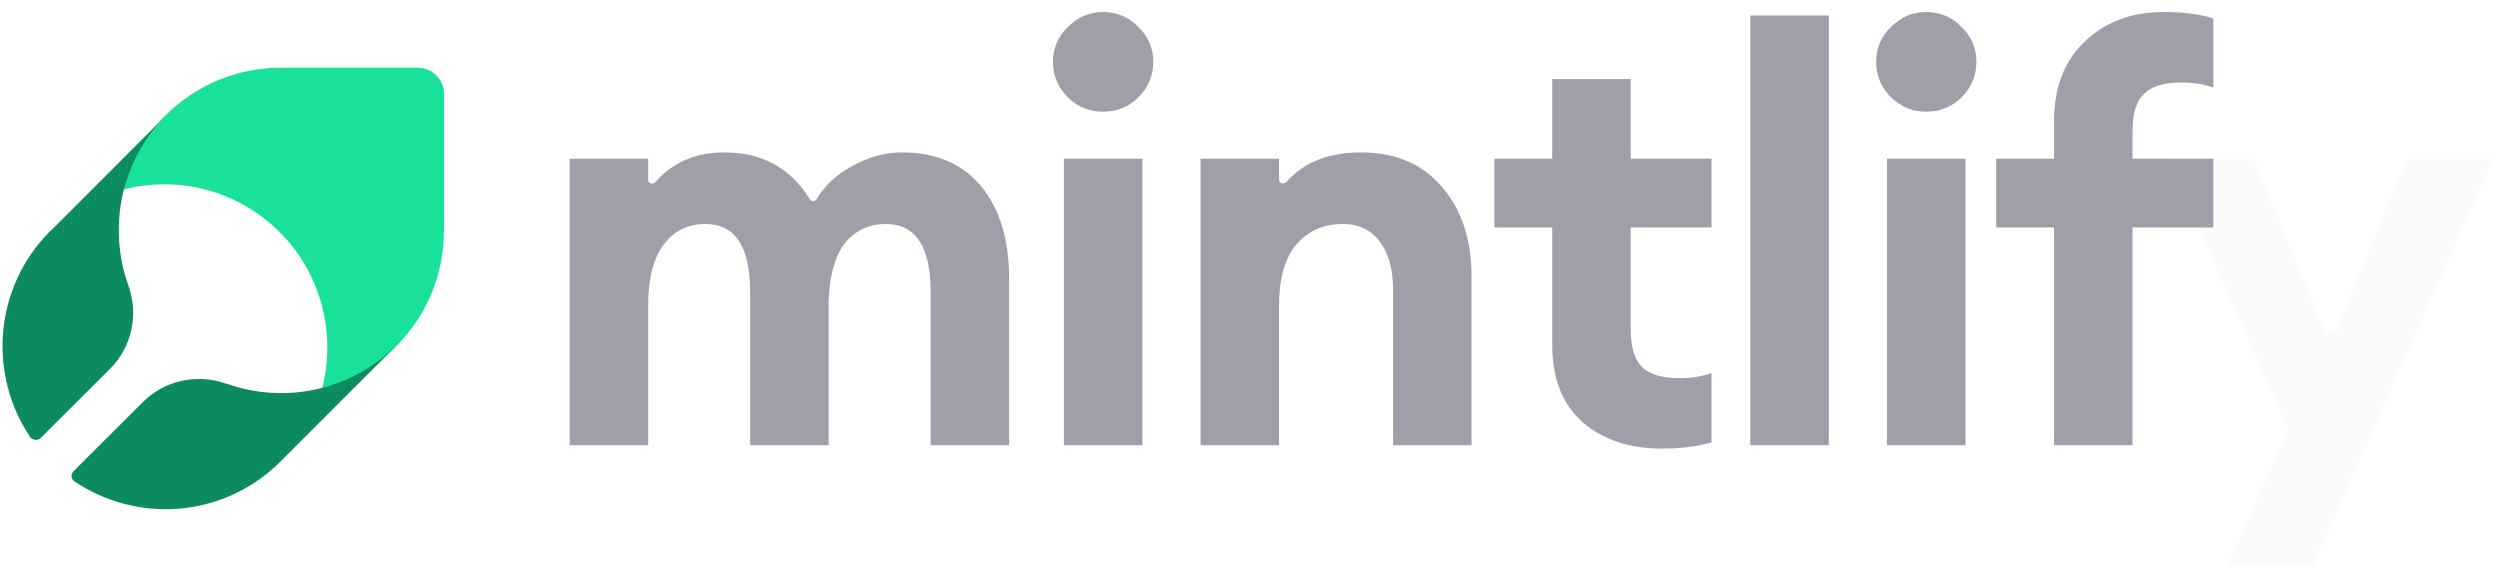
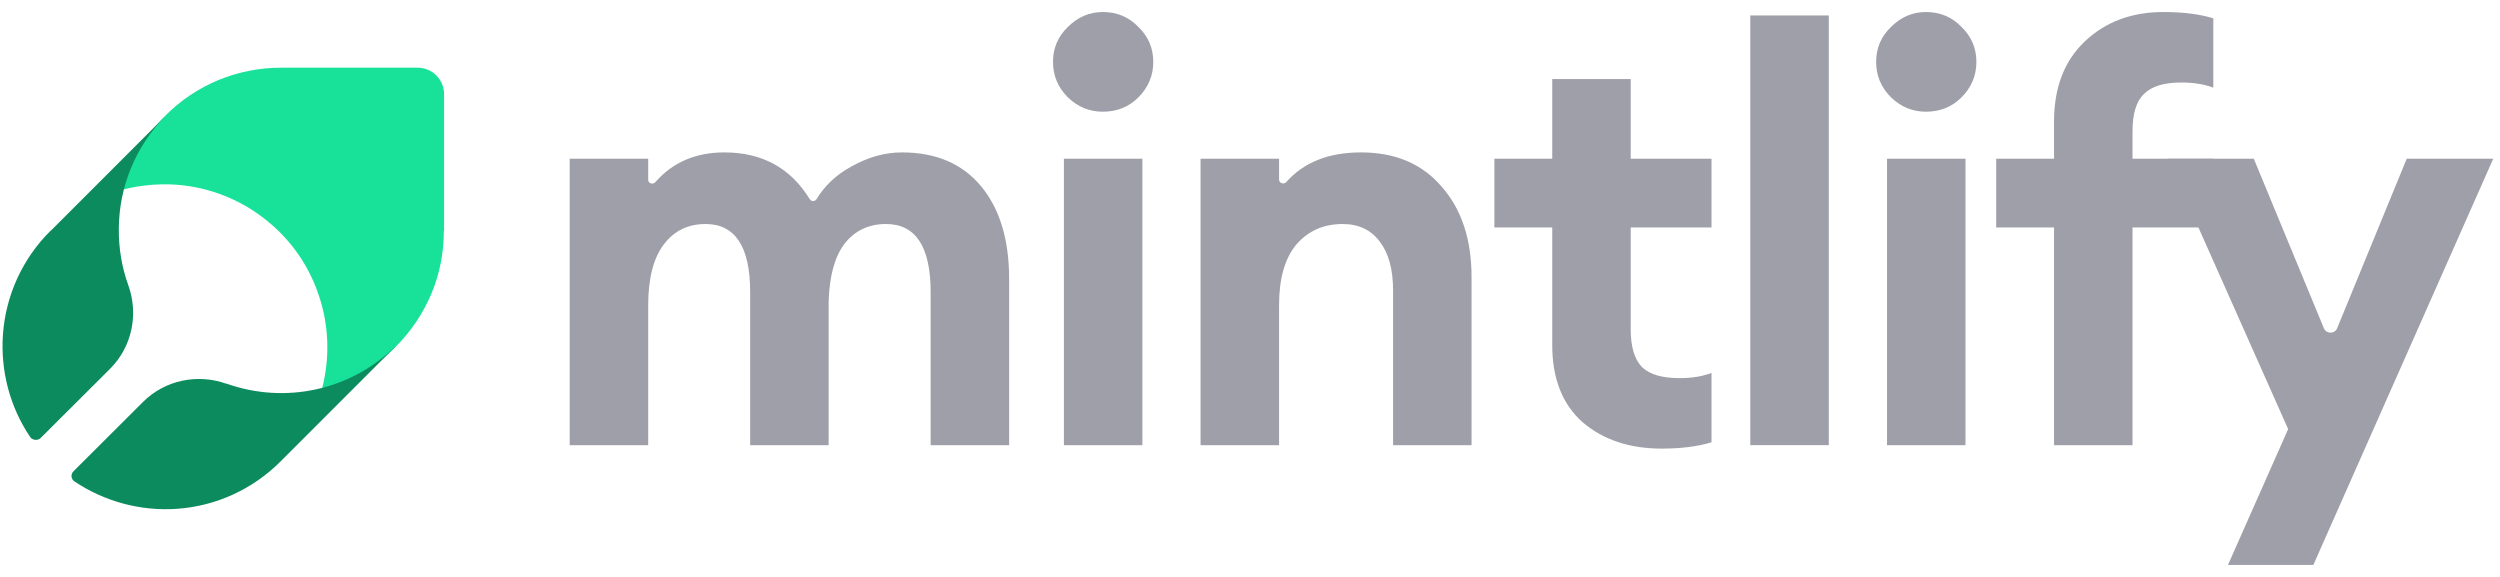
<svg xmlns="http://www.w3.org/2000/svg" width="104" height="24" viewBox="0 0 104 24" fill="none">
  <path d="M18.473 9.605V3.914C18.473 3.303 17.977 2.816 17.375 2.816H11.687C10.793 2.816 9.908 2.993 9.086 3.33C8.263 3.675 7.511 4.171 6.883 4.808L6.838 4.852C6.007 5.693 5.414 6.737 5.113 7.888C5.653 7.747 6.21 7.676 6.768 7.667C8.254 7.649 9.714 8.127 10.899 9.021C11.97 9.818 12.784 10.915 13.226 12.181C13.686 13.464 13.739 14.863 13.394 16.182C14.535 15.881 15.588 15.288 16.429 14.456L16.473 14.412C17.101 13.783 17.605 13.031 17.95 12.207C18.296 11.384 18.464 10.499 18.464 9.605H18.473Z" fill="#18E299" />
  <path d="M4.943 9.509C4.952 7.763 5.648 6.088 6.874 4.836L2.141 9.571C2.123 9.589 2.105 9.598 2.088 9.615C0.933 10.761 0.237 12.296 0.122 13.918C0.016 15.435 0.413 16.934 1.259 18.186C1.34 18.306 1.559 18.345 1.682 18.23L4.582 15.338C5.49 14.43 5.772 13.081 5.34 11.873C5.067 11.123 4.935 10.321 4.943 9.509Z" fill="#0C8C5E" />
  <path d="M16.445 14.412C15.537 15.303 14.4 15.92 13.166 16.193C11.923 16.467 10.636 16.387 9.438 15.964C9.438 15.964 9.429 15.964 9.42 15.964C8.212 15.532 6.864 15.814 5.956 16.714L3.056 19.606C2.933 19.729 2.951 19.932 3.1 20.029C4.352 20.867 5.85 21.272 7.366 21.167C8.988 21.052 10.513 20.355 11.667 19.2L11.711 19.156L16.445 14.421V14.412Z" fill="#0C8C5E" />
-   <path d="M96.236 23.5H92.684L95.187 17.851L90.182 6.602H93.757L96.673 13.654C96.775 13.9 97.125 13.9 97.226 13.653L100.12 6.602H103.719L96.236 23.5Z" fill="#FAFAFA" />
+   <path d="M96.236 23.5H92.684L95.187 17.851L90.182 6.602H93.757L96.673 13.654C96.775 13.9 97.125 13.9 97.226 13.653L100.12 6.602H103.719L96.236 23.5Z" fill="#9F9FA9" />
  <path d="M85.448 18.519V9.462H83.041V6.602H85.448V5.052C85.448 3.638 85.877 2.526 86.735 1.716C87.593 0.905 88.682 0.5 90.001 0.5C90.811 0.5 91.502 0.587 92.074 0.762V3.646C91.693 3.503 91.248 3.432 90.739 3.432C90.024 3.432 89.508 3.59 89.19 3.908C88.872 4.21 88.713 4.727 88.713 5.457V6.602H92.074V9.462H88.713V18.519H85.448Z" fill="#9F9FA9" />
  <path d="M80.12 4.647C79.564 4.647 79.08 4.449 78.667 4.051C78.253 3.638 78.047 3.146 78.047 2.574C78.047 2.002 78.253 1.517 78.667 1.12C79.08 0.707 79.564 0.5 80.12 0.5C80.708 0.5 81.201 0.707 81.598 1.12C82.011 1.517 82.218 2.002 82.218 2.574C82.218 3.146 82.011 3.638 81.598 4.051C81.201 4.449 80.708 4.647 80.12 4.647ZM78.5 18.519V6.602H81.765V18.519H78.5Z" fill="#9F9FA9" />
  <path d="M72.812 18.518V0.643H76.078V18.518H72.812Z" fill="#9F9FA9" />
  <path d="M69.126 18.662C67.791 18.662 66.695 18.297 65.837 17.566C64.994 16.819 64.573 15.746 64.573 14.348V9.462H62.166V6.602H64.573V3.289H67.838V6.602H71.199V9.462H67.838V13.705C67.838 14.435 67.997 14.96 68.315 15.278C68.633 15.579 69.149 15.73 69.864 15.73C70.373 15.73 70.818 15.659 71.199 15.516V18.4C70.627 18.575 69.936 18.662 69.126 18.662Z" fill="#9F9FA9" />
  <path d="M49.943 18.519V6.602H53.209V7.473C53.209 7.62 53.409 7.686 53.507 7.575C54.235 6.752 55.271 6.34 56.617 6.34C58.047 6.34 59.167 6.817 59.977 7.77C60.804 8.707 61.217 9.963 61.217 11.536V18.519H57.952V12.084C57.952 11.21 57.769 10.535 57.403 10.058C57.038 9.565 56.522 9.319 55.854 9.319C55.06 9.319 54.416 9.605 53.924 10.177C53.447 10.749 53.209 11.591 53.209 12.704V18.519H49.943Z" fill="#9F9FA9" />
  <path d="M45.878 4.647C45.322 4.647 44.837 4.449 44.424 4.051C44.011 3.638 43.805 3.146 43.805 2.574C43.805 2.002 44.011 1.517 44.424 1.12C44.837 0.707 45.322 0.5 45.878 0.5C46.466 0.5 46.959 0.707 47.356 1.12C47.769 1.517 47.976 2.002 47.976 2.574C47.976 3.146 47.769 3.638 47.356 4.051C46.959 4.449 46.466 4.647 45.878 4.647ZM44.258 18.519V6.602H47.523V18.519H44.258Z" fill="#9F9FA9" />
  <path d="M38.715 18.519V12.155C38.715 10.264 38.095 9.319 36.856 9.319C36.141 9.319 35.569 9.589 35.14 10.13C34.727 10.67 34.504 11.472 34.472 12.537V18.519H31.207V12.155C31.207 10.264 30.587 9.319 29.348 9.319C28.617 9.319 28.037 9.605 27.608 10.177C27.179 10.749 26.965 11.591 26.965 12.704V18.519H23.699V6.602H26.965V7.482C26.965 7.628 27.162 7.693 27.258 7.582C27.979 6.754 28.938 6.34 30.134 6.34C31.707 6.34 32.891 6.989 33.687 8.287C33.75 8.39 33.904 8.388 33.967 8.285C34.311 7.72 34.789 7.27 35.402 6.936C36.101 6.538 36.808 6.34 37.523 6.34C38.937 6.34 40.033 6.809 40.812 7.746C41.591 8.684 41.98 9.971 41.98 11.607V18.519H38.715Z" fill="#9F9FA9" />
</svg>
